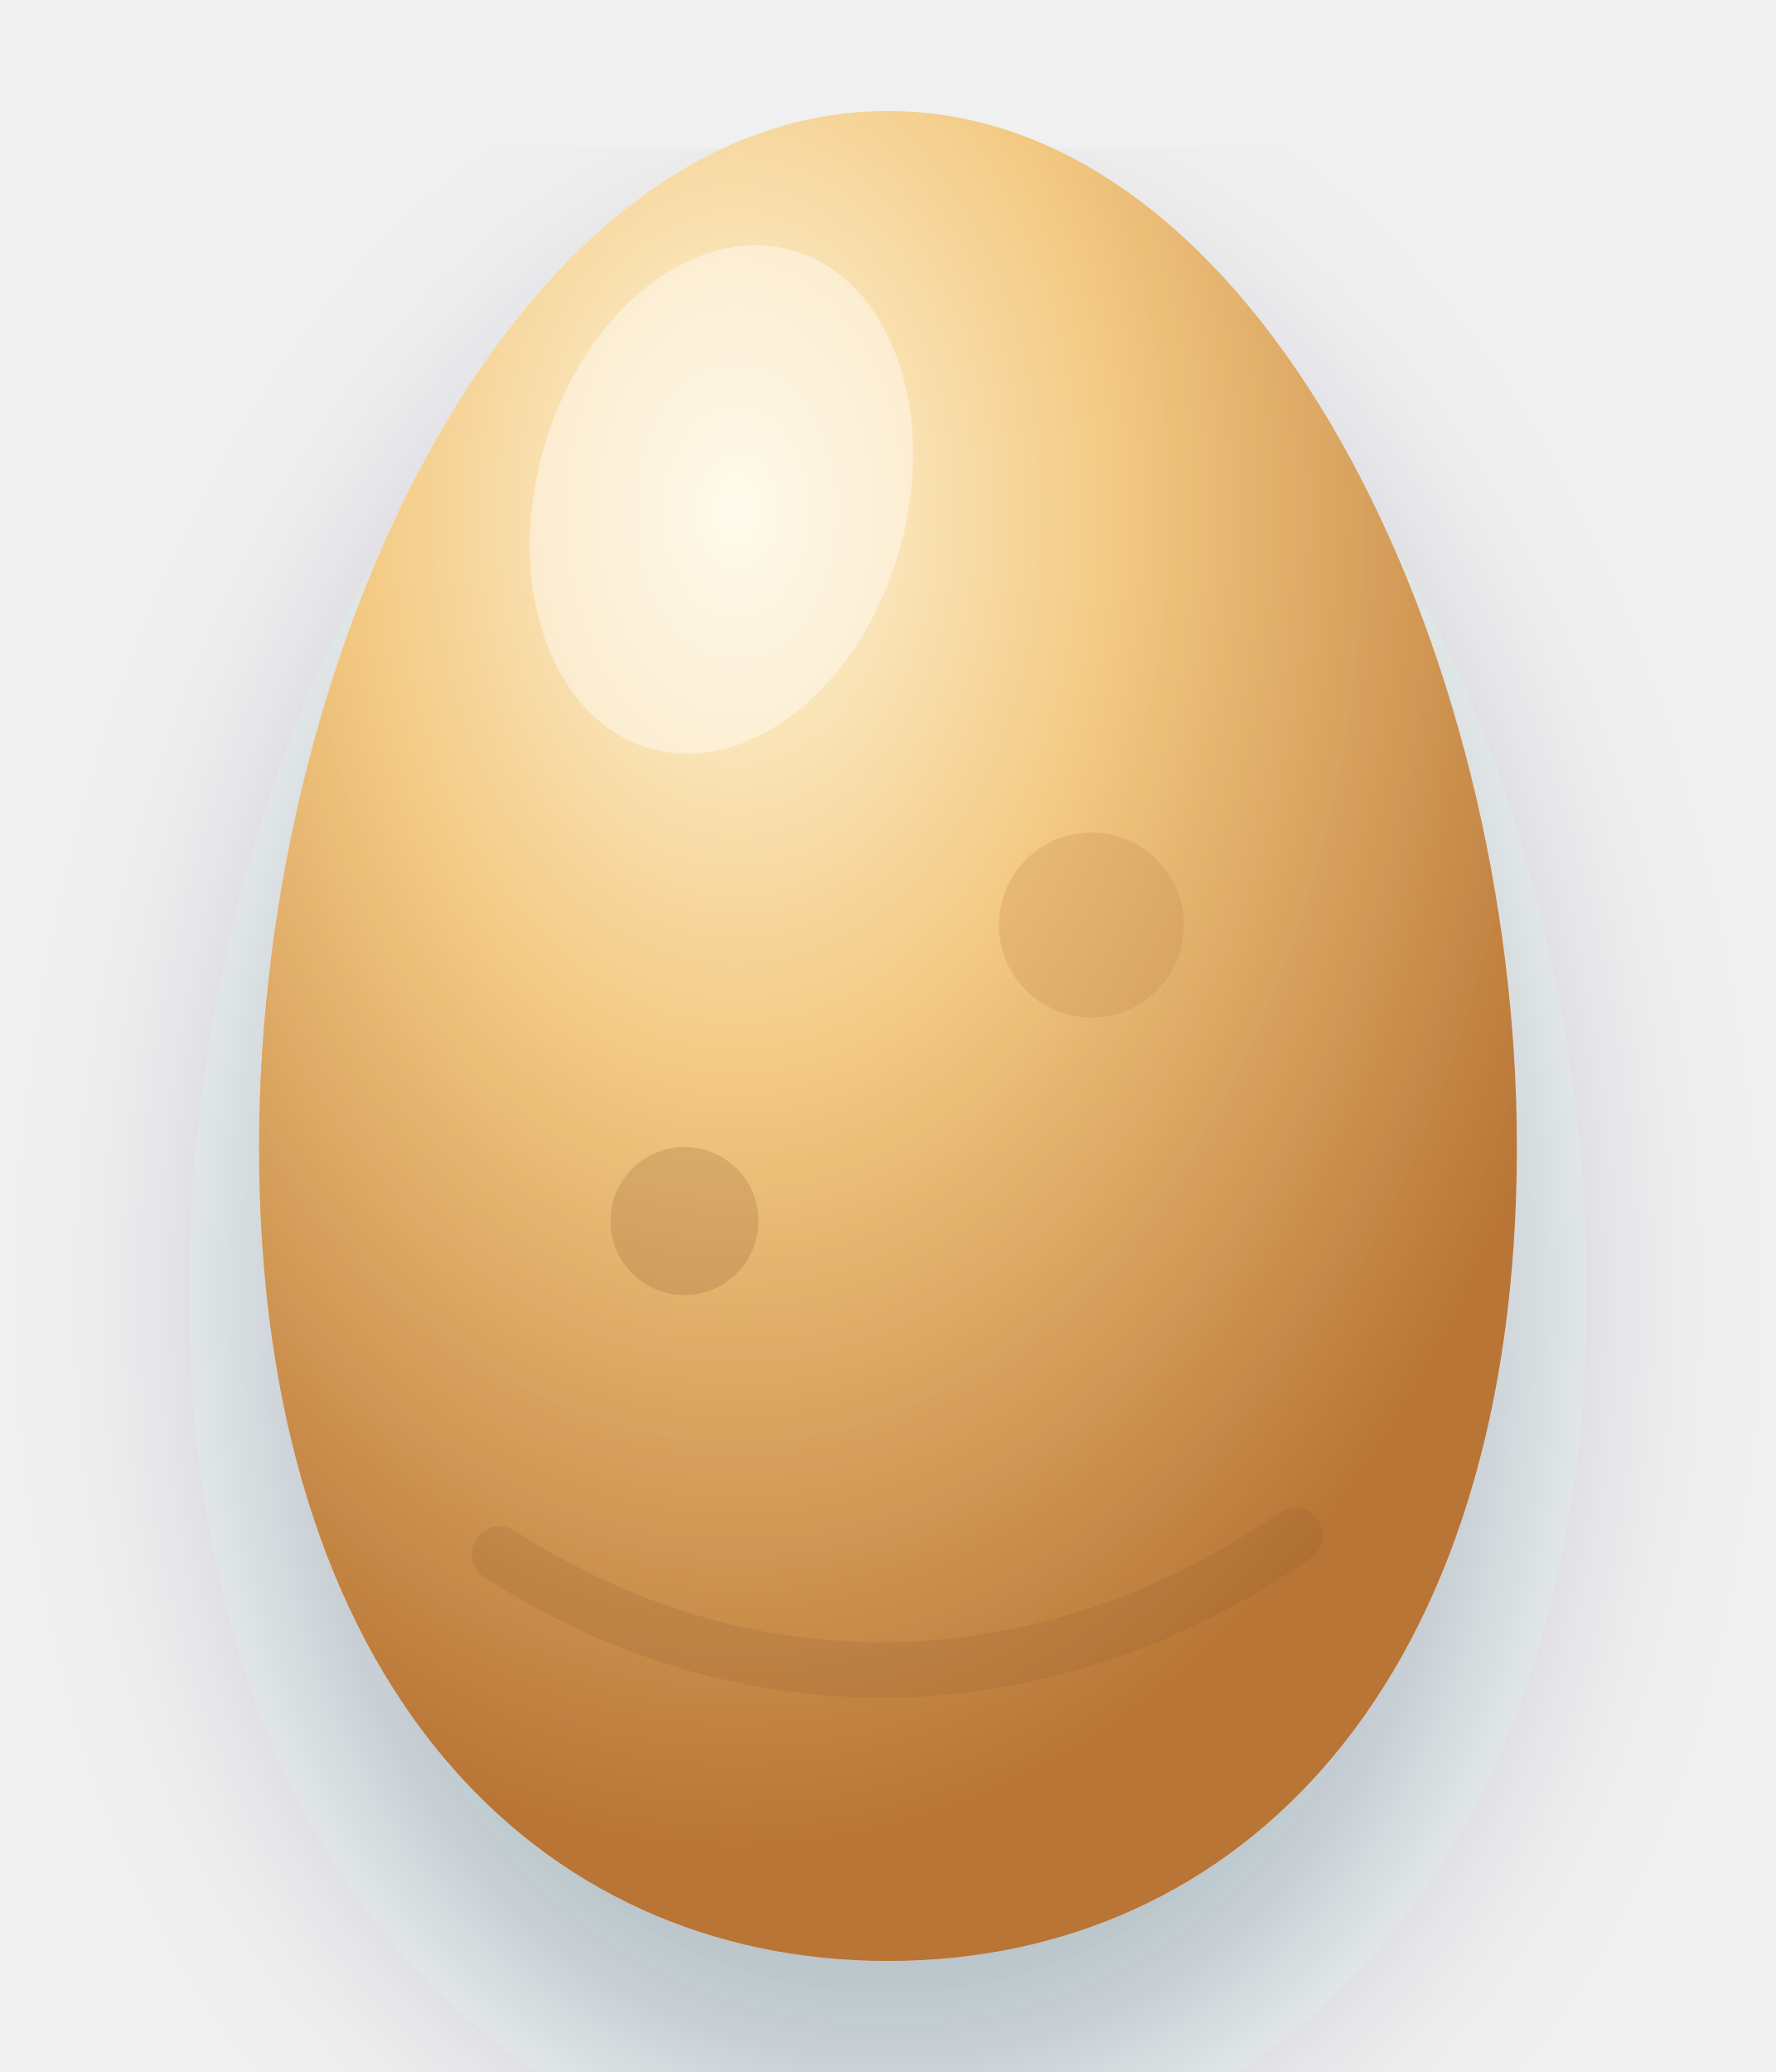
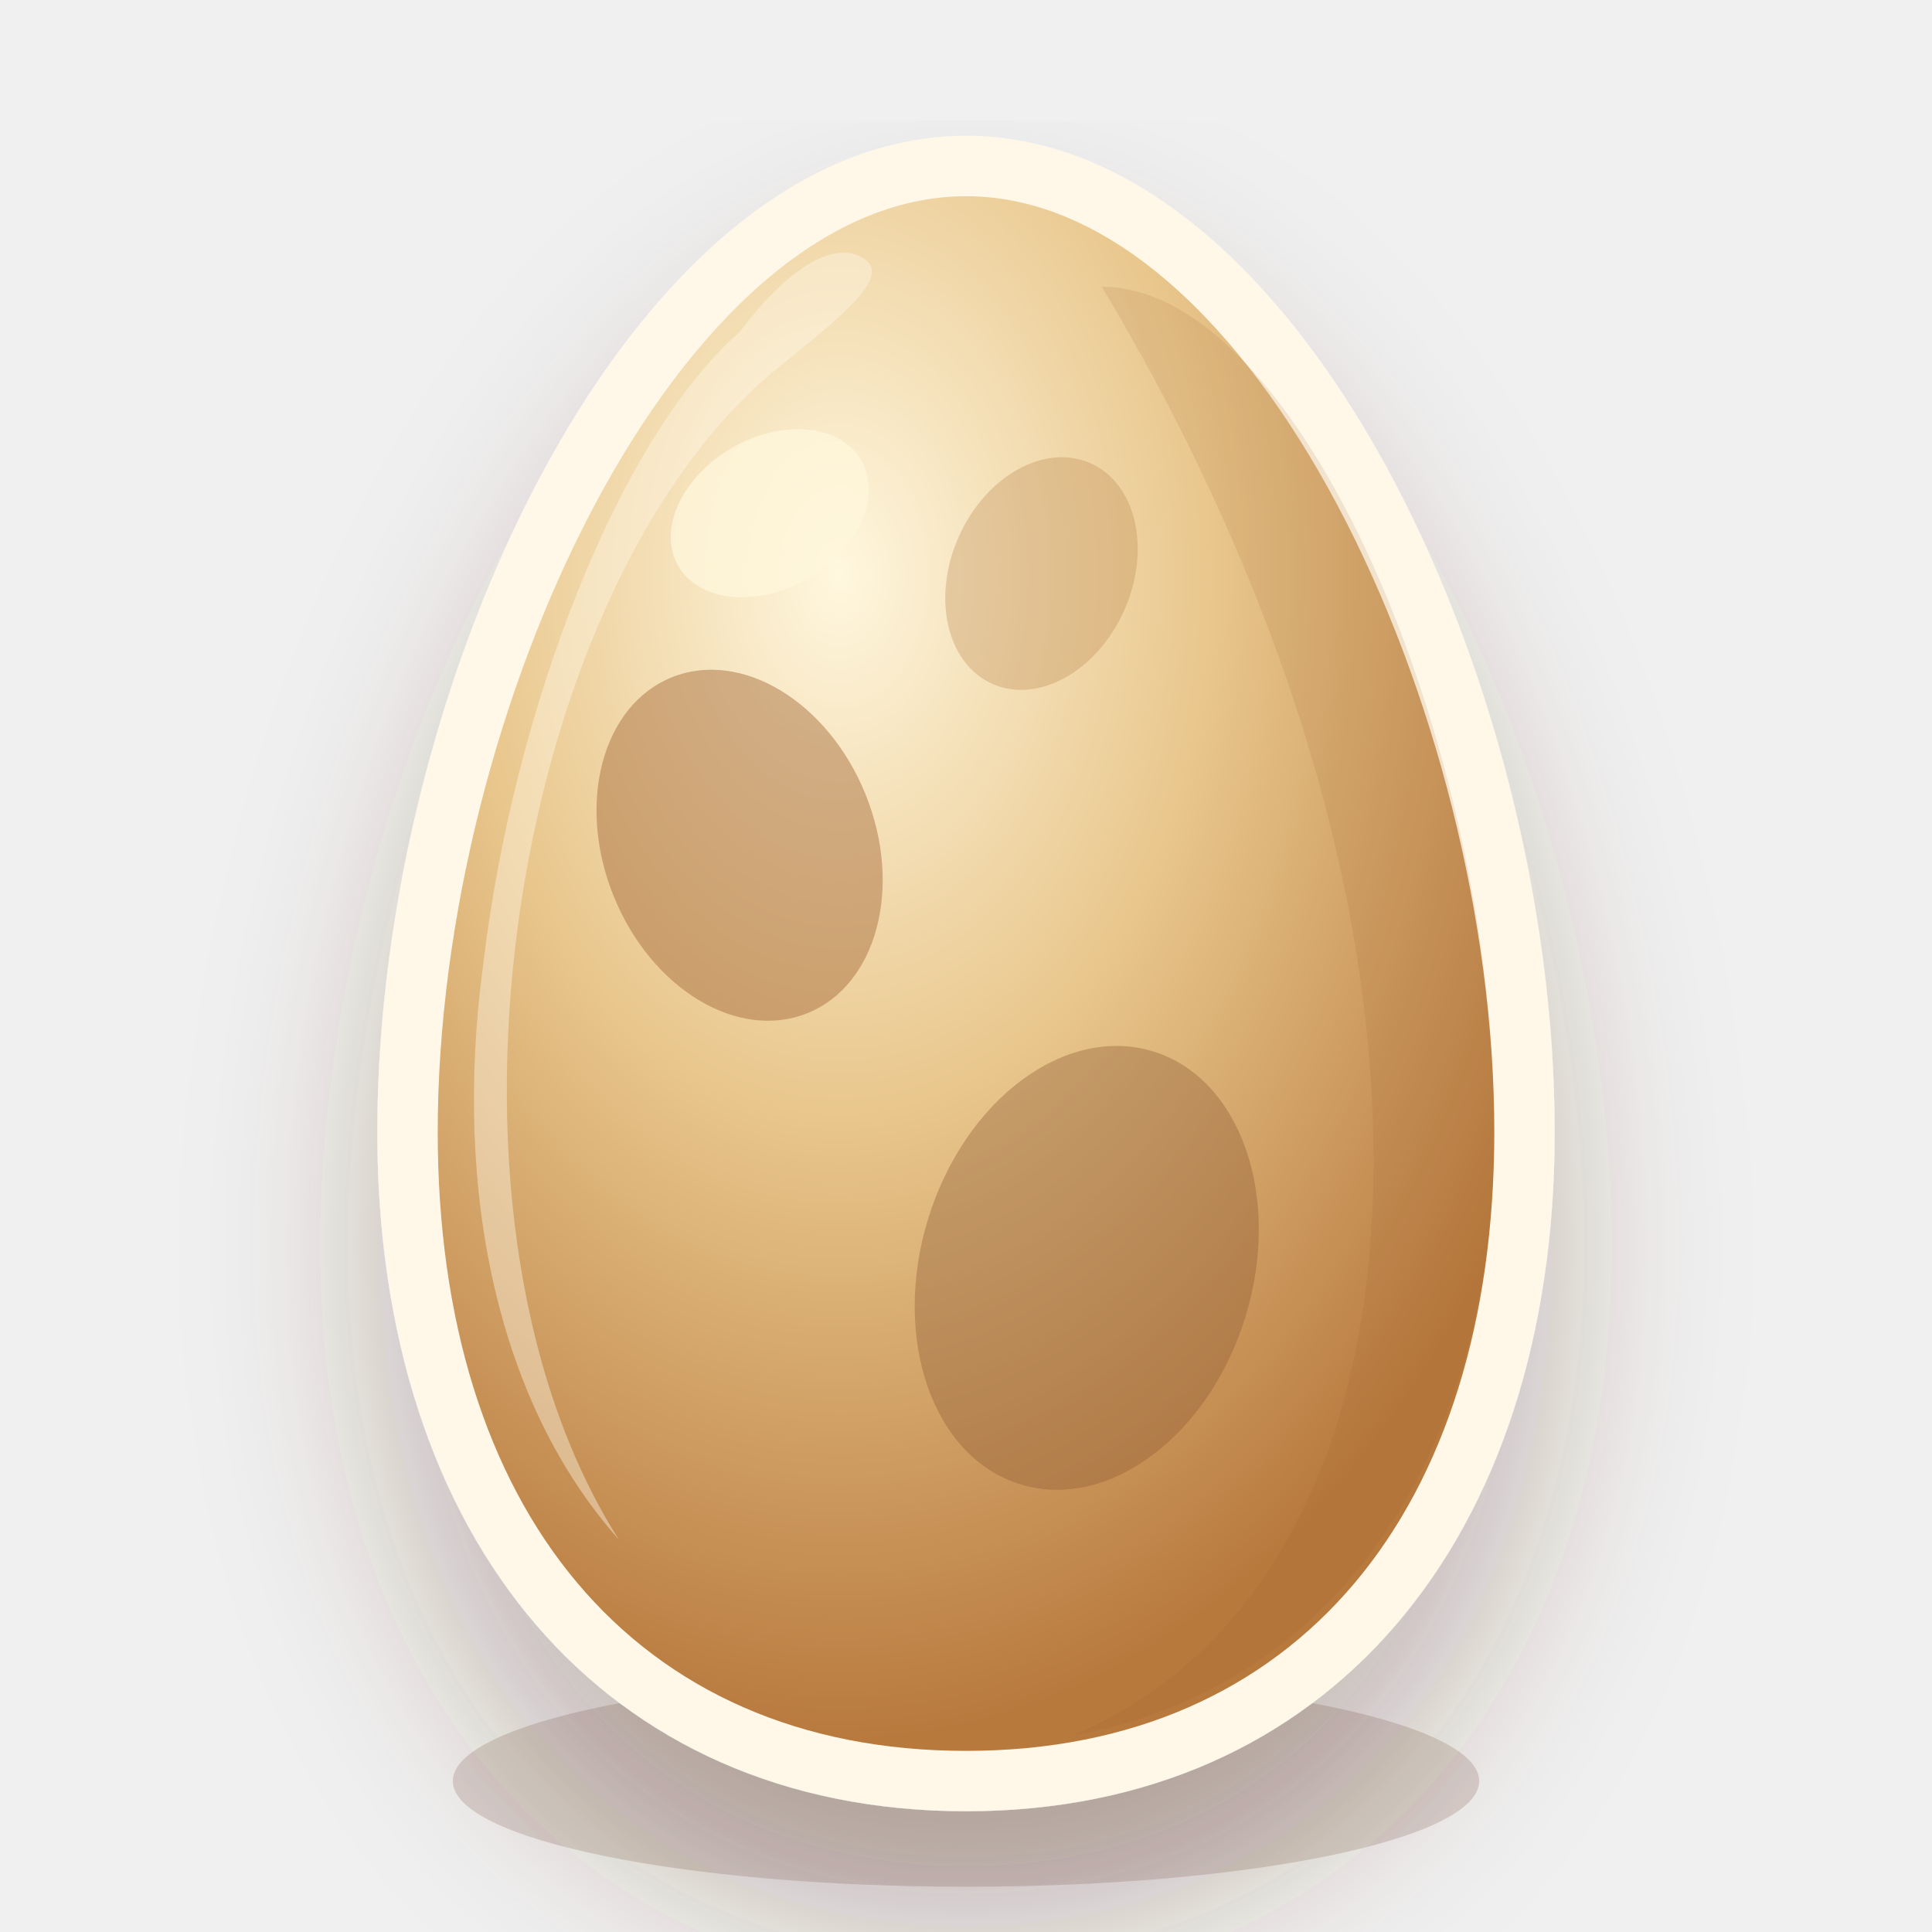
- <svg xmlns="http://www.w3.org/2000/svg" viewBox="0 0 96 112" role="img" aria-label="平凡なタマゴ">
+ <svg xmlns="http://www.w3.org/2000/svg" viewBox="0 0 128 128" role="img" aria-label="平凡なタマゴ">
  <defs>
-     <radialGradient id="egg" cx="38%" cy="22%" r="72%">
-       <stop offset="0" stop-color="#fff7dd" />
-       <stop offset=".42" stop-color="#f3c982" />
-       <stop offset="1" stop-color="#b87434" />
+     <radialGradient id="shell" cx="38%" cy="24%" r="76%">
+       <stop offset="0" stop-color="#fff7df" />
+       <stop offset="0.46" stop-color="#e9c78d" />
+       <stop offset="1" stop-color="#b8793d" />
    </radialGradient>
-     <filter id="shadow" x="-30%" y="-20%" width="160%" height="160%">
-       <feDropShadow dx="0" dy="8" stdDeviation="6" flood-color="#06334e" flood-opacity=".25" />
+     <linearGradient id="rim" x1="24" y1="8" x2="104" y2="122">
+       <stop offset="0" stop-color="#fff8e8" />
+       <stop offset="1" stop-color="#9e6738" />
+     </linearGradient>
+     <filter id="shadow" x="-25%" y="-25%" width="150%" height="150%">
+       <feDropShadow dx="0" dy="8" stdDeviation="6" flood-color="#5a321d" flood-opacity=".28" />
    </filter>
  </defs>
-   <path d="M48 6C28 6 14 35 14 62c0 29 15 44 34 44s34-15 34-44C82 35 68 6 48 6z" fill="url(#egg)" filter="url(#shadow)" />
-   <ellipse cx="39" cy="27" rx="10" ry="14" fill="#fff" opacity=".42" transform="rotate(16 39 27)" />
-   <circle cx="59" cy="50" r="5" fill="#c18449" opacity=".25" />
-   <circle cx="37" cy="66" r="4" fill="#8d592c" opacity=".22" />
-   <path d="M27 84c14 9 30 8 43-1" fill="none" stroke="#8d592c" stroke-width="3" opacity=".18" stroke-linecap="round" />
+   <ellipse cx="64" cy="118" rx="34" ry="7" fill="#5f3924" opacity=".18" />
+   <path filter="url(#shadow)" d="M64 9c-22 0-39 36-39 66 0 27 15 45 39 45s39-18 39-45C103 45 86 9 64 9Z" fill="url(#rim)" />
+   <path d="M64 13c-19 0-35 34-35 62 0 25 13 41 35 41s35-16 35-41C99 47 83 13 64 13Z" fill="url(#shell)" />
+   <path d="M49 22c-8 7-15 25-17 42-2 15 1 29 9 38-14-22-7-64 11-78 5-4 7-6 5-7-2-1-5 1-8 5Z" fill="#fff9e7" opacity=".42" />
+   <path d="M73 19c9 15 18 36 18 58 0 20-8 33-20 38 17-3 28-18 28-40 0-26-13-56-26-56Z" fill="#9a5c2d" opacity=".14" />
+   <ellipse cx="49" cy="56" rx="9" ry="12" transform="rotate(-22 49 56)" fill="#a86d3d" opacity=".48" />
+   <ellipse cx="72" cy="84" rx="11" ry="15" transform="rotate(17 72 84)" fill="#8f5b35" opacity=".38" />
+   <ellipse cx="69" cy="38" rx="6" ry="8" transform="rotate(24 69 38)" fill="#b9844d" opacity=".32" />
+   <ellipse cx="51" cy="34" rx="7" ry="5" transform="rotate(-30 51 34)" fill="#fff7dc" opacity=".75" />
</svg>
